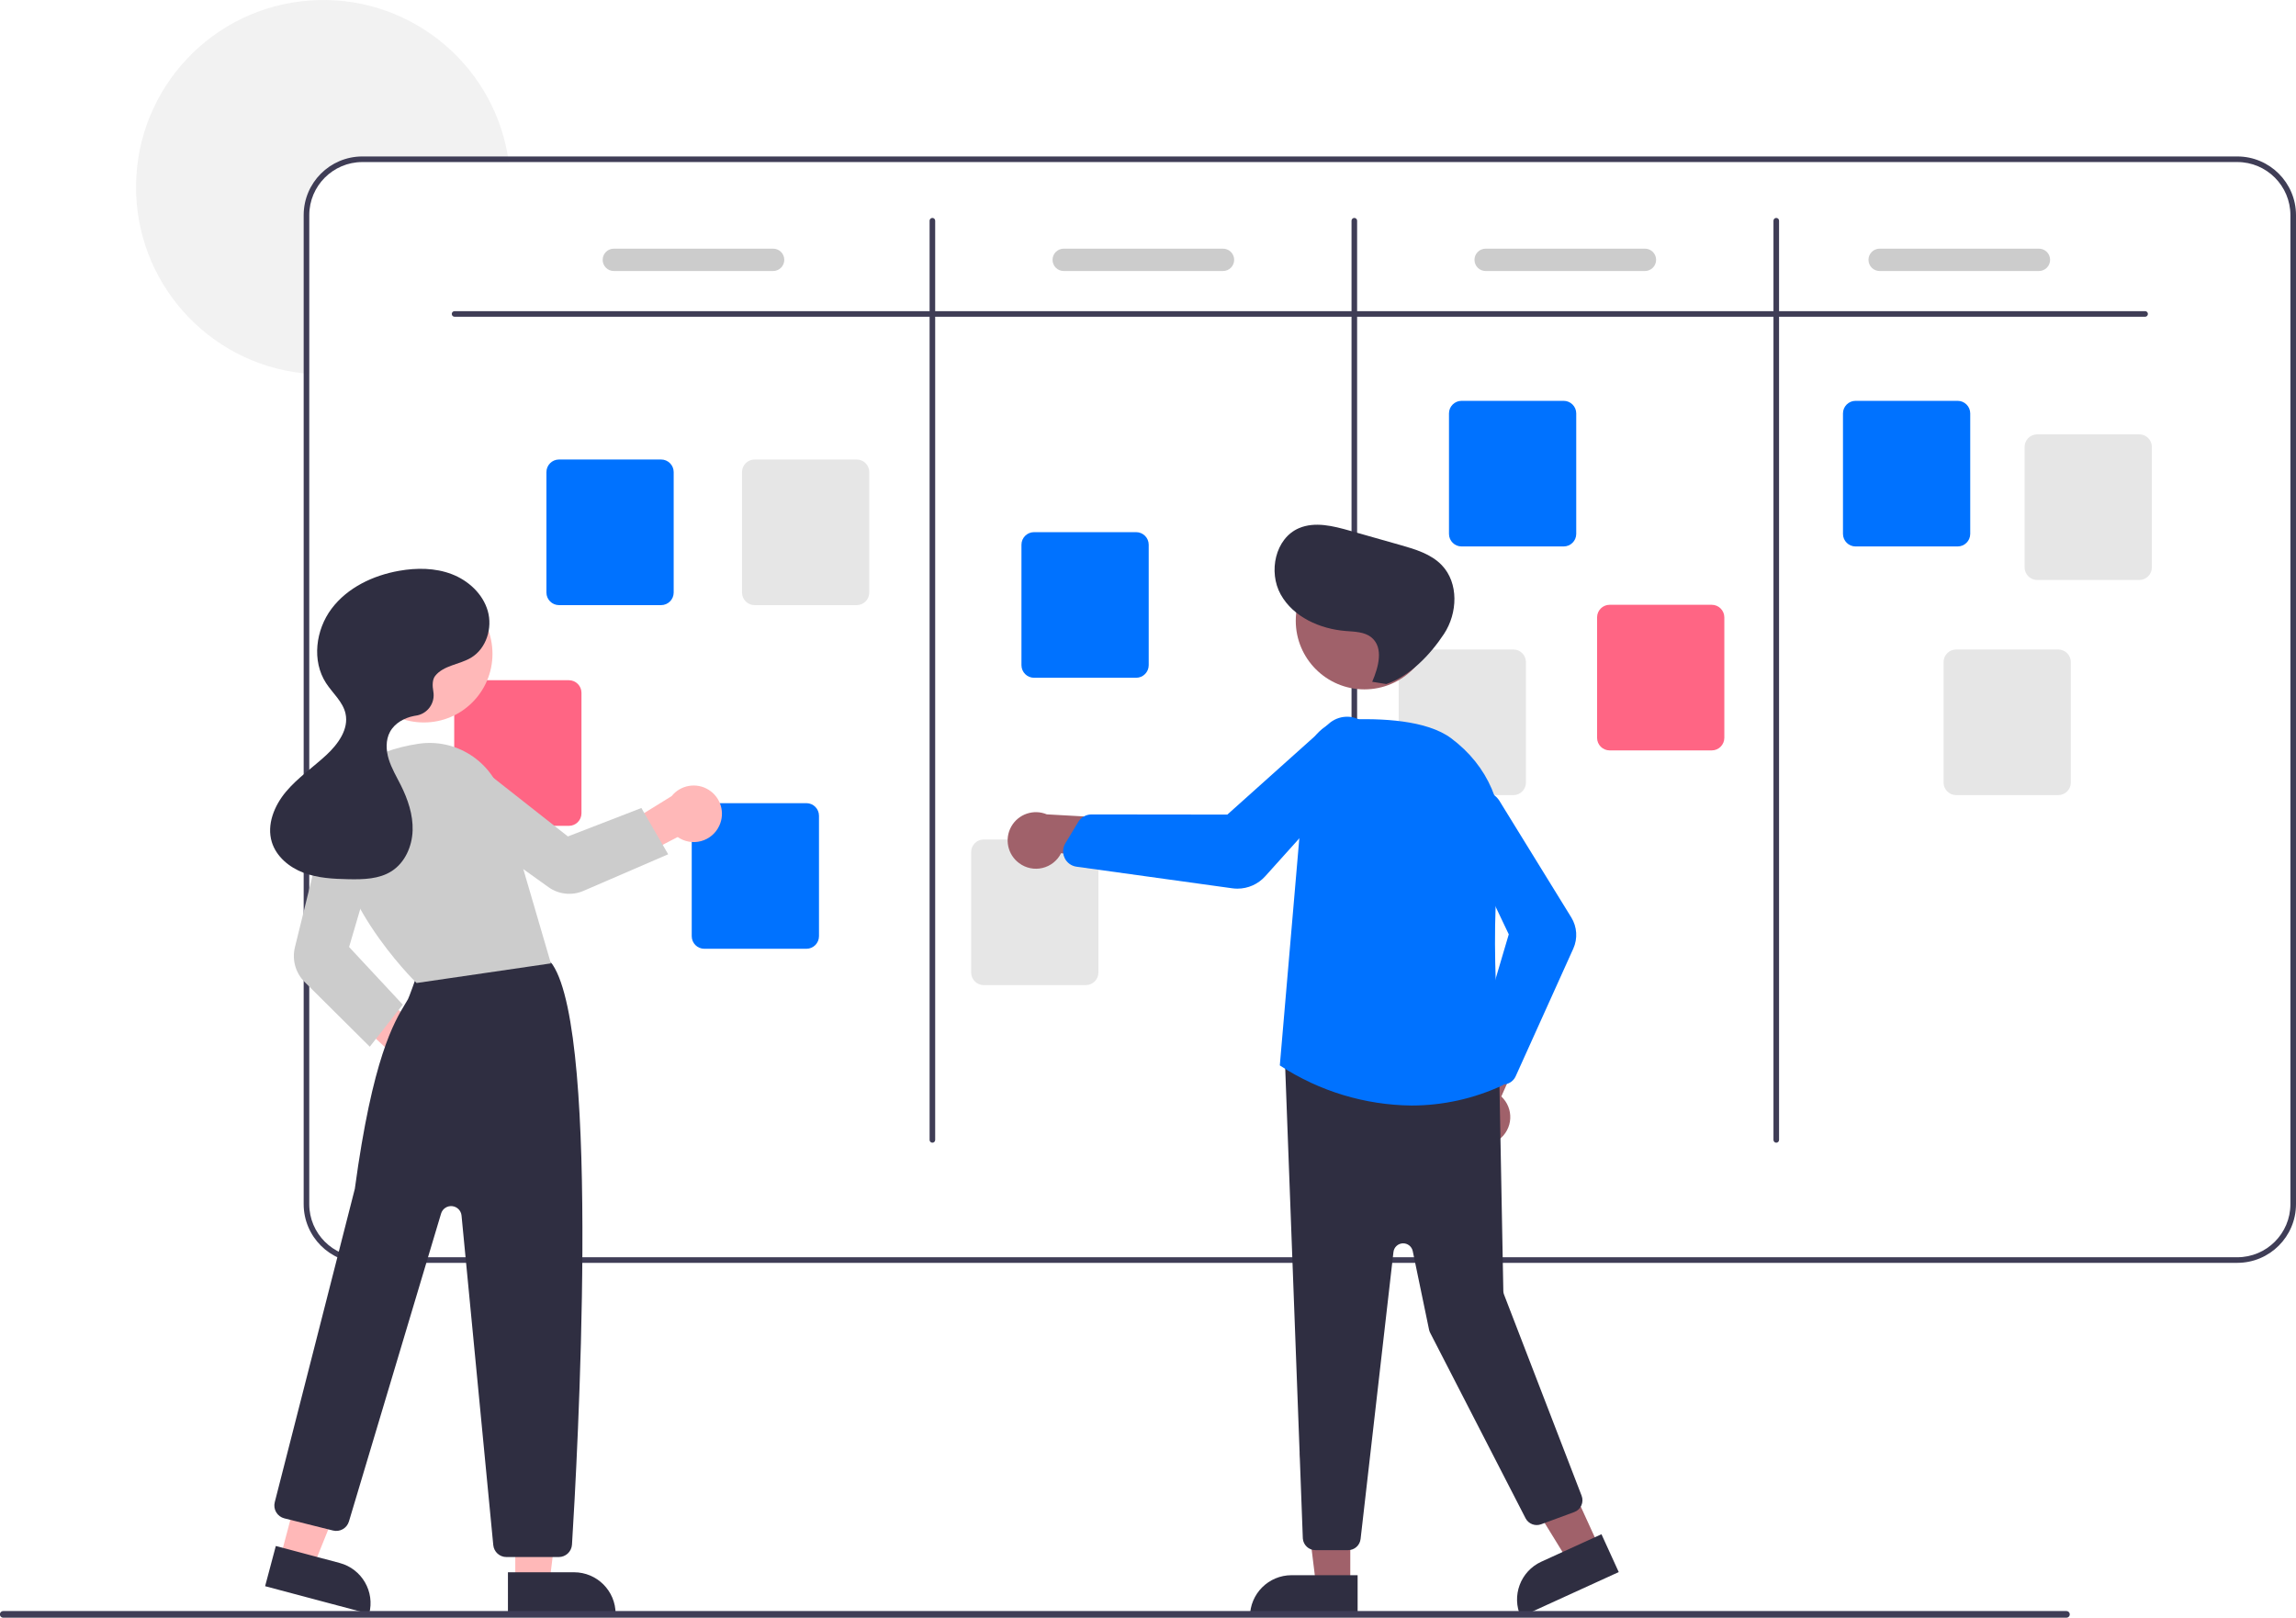
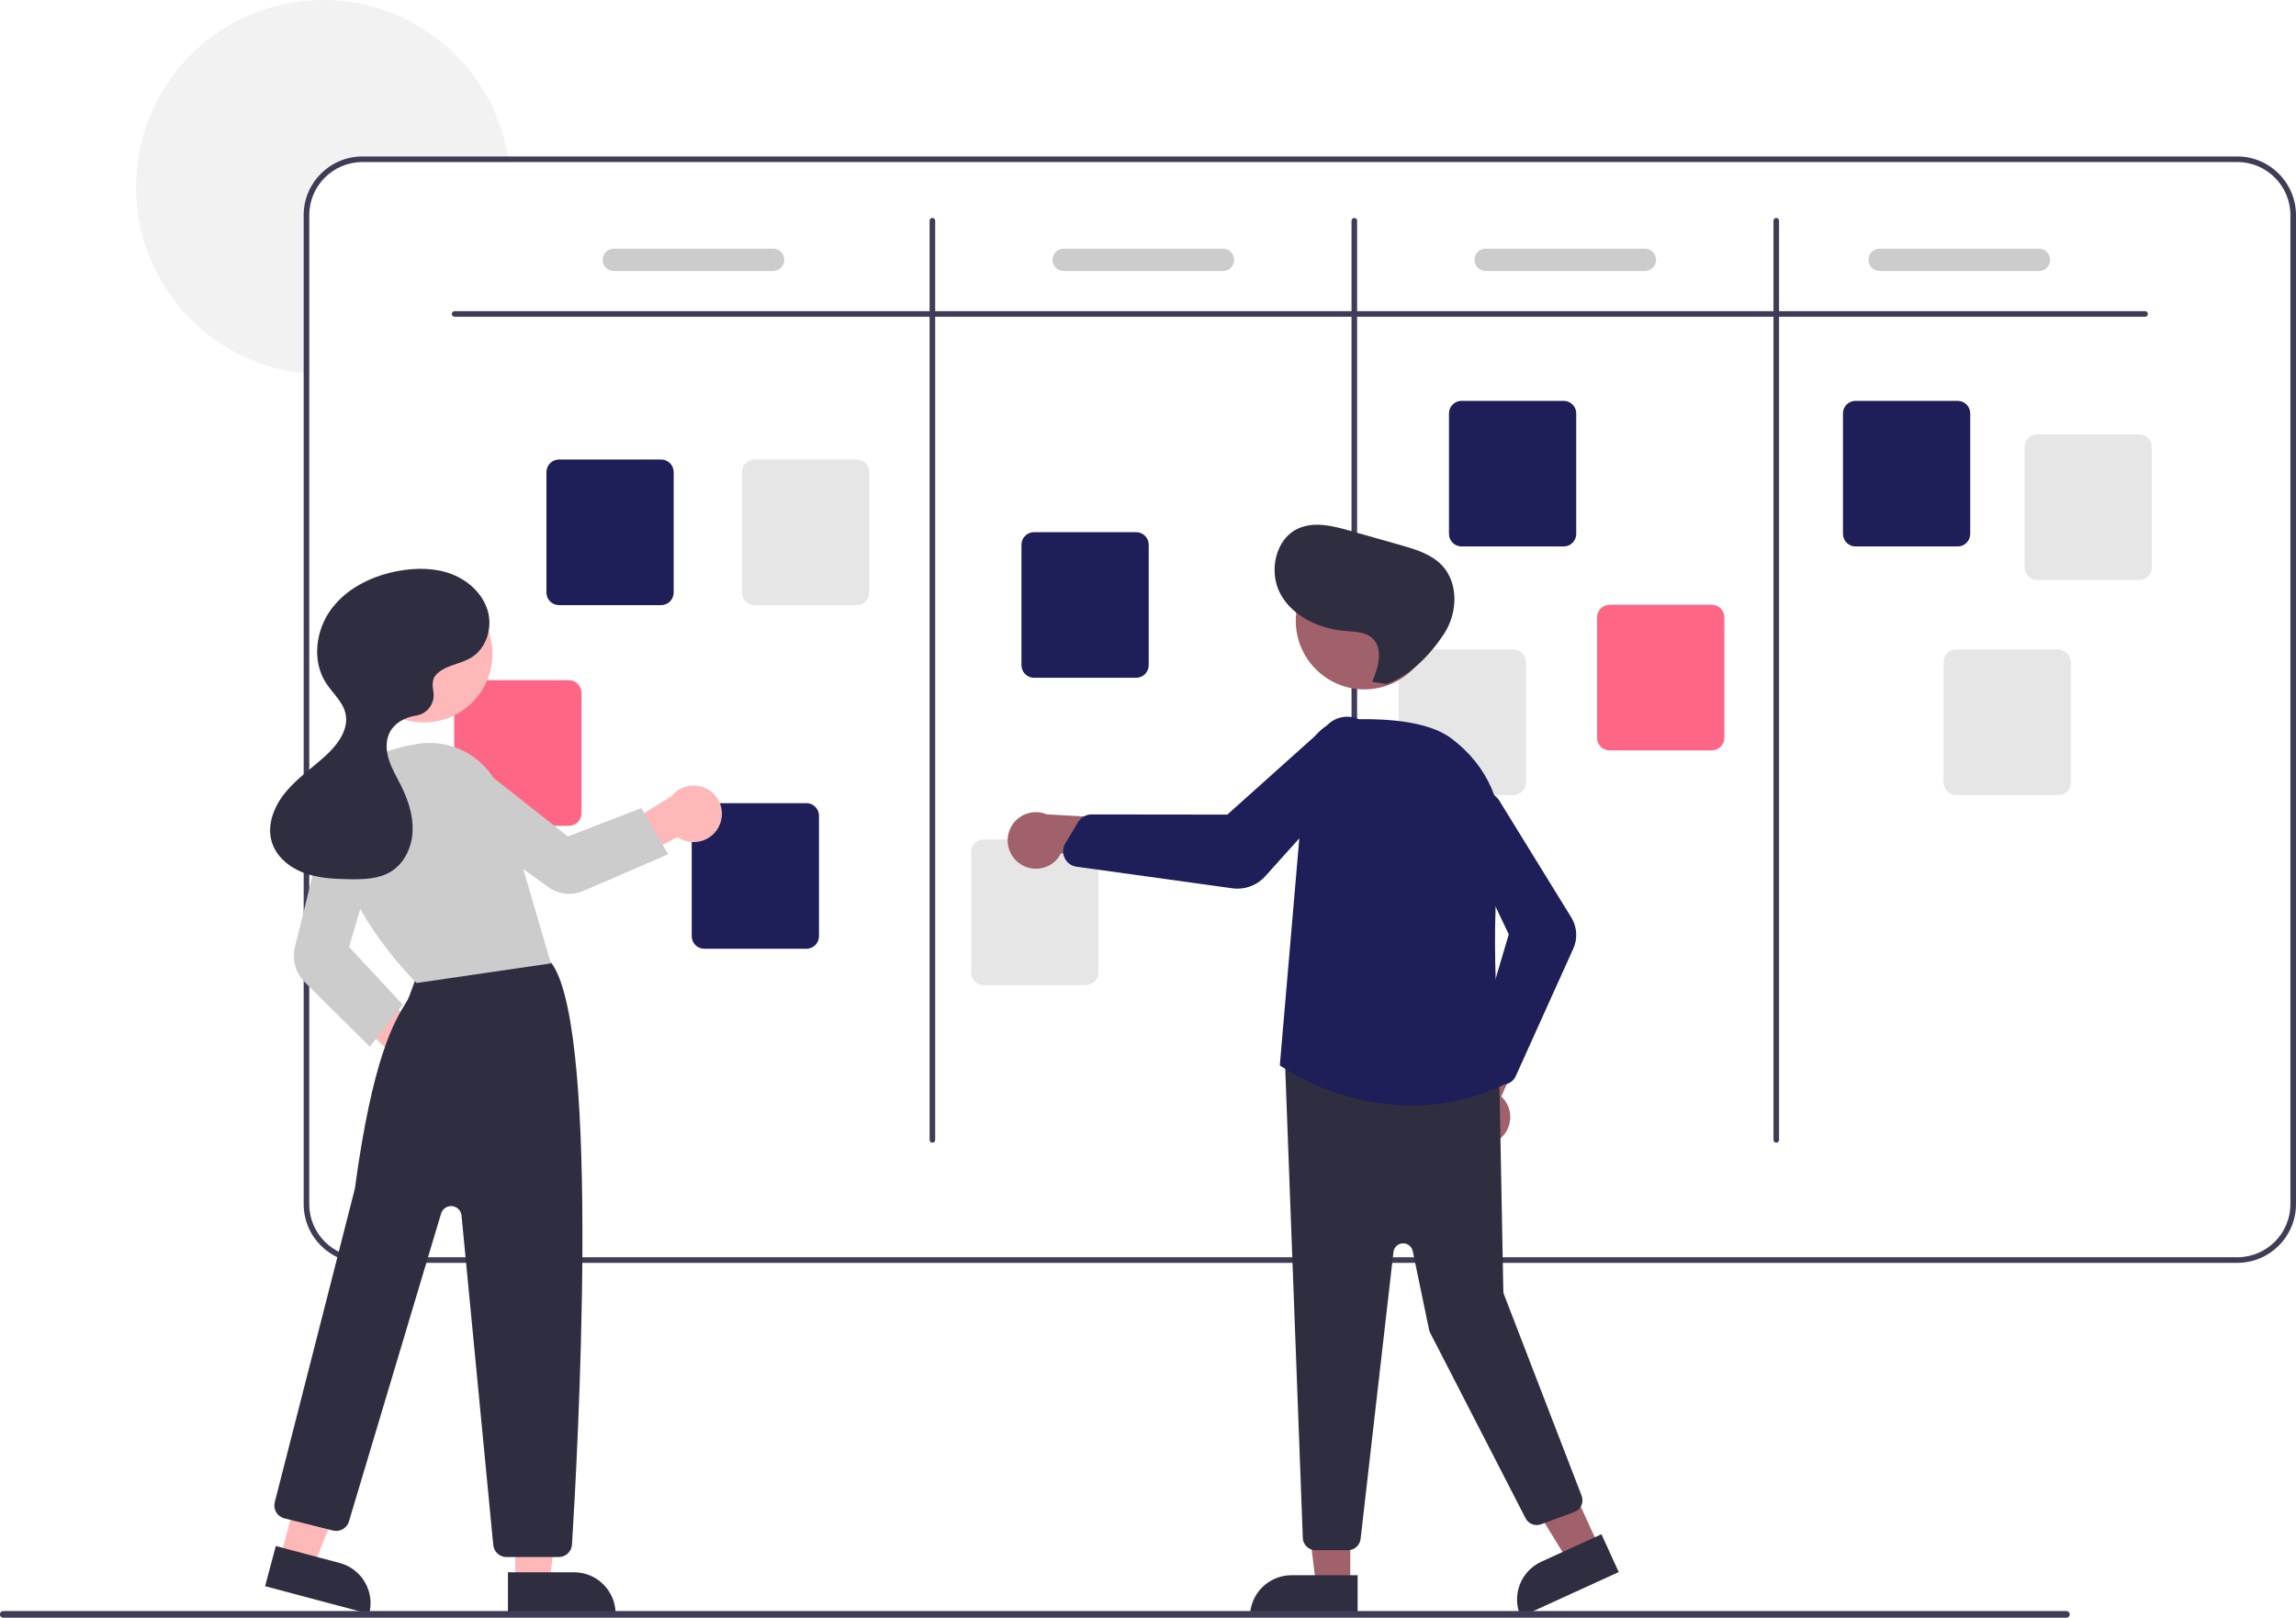
<svg xmlns="http://www.w3.org/2000/svg" id="afc98551-3d88-4acb-87ed-36f06011ac7a" data-name="Layer 1" width="821.676" height="579.01" viewBox="0 0 821.676 579.01">
  <path d="M371.238,218.495h-52.4a19.017,19.017,0,0,0-19,19v56.81c-.67-.04-1.34-.1-2-.18a66.999,66.999,0,1,1,73.1-77.63C371.048,217.155,371.148,217.825,371.238,218.495Z" transform="translate(-189.1619 -160.4952)" fill="#f2f2f2" />
  <path d="M989.838,216.495h-671a21.023,21.023,0,0,0-21,21v354a21.023,21.023,0,0,0,21,21h671a21.023,21.023,0,0,0,21-21v-354A21.023,21.023,0,0,0,989.838,216.495Zm19,375a19.017,19.017,0,0,1-19,19h-671a19.017,19.017,0,0,1-19-19v-354a19.017,19.017,0,0,1,19-19h671a19.017,19.017,0,0,1,19,19Z" transform="translate(-189.1619 -160.4952)" fill="#3f3d56" />
  <path d="M956.838,273.865h-605a1,1,0,0,1,0-2h605a1,1,0,0,1,0,2Z" transform="translate(-189.1619 -160.4952)" fill="#3f3d56" />
  <path d="M522.838,569.495a1,1,0,0,1-1-1v-329a1,1,0,1,1,2,0v329A1,1,0,0,1,522.838,569.495Z" transform="translate(-189.1619 -160.4952)" fill="#3f3d56" />
  <path d="M673.838,569.495a1,1,0,0,1-1-1v-329a1,1,0,1,1,2,0v329A1,1,0,0,1,673.838,569.495Z" transform="translate(-189.1619 -160.4952)" fill="#3f3d56" />
  <path d="M824.838,569.495a1,1,0,0,1-1-1v-329a1,1,0,1,1,2,0v329A1,1,0,0,1,824.838,569.495Z" transform="translate(-189.1619 -160.4952)" fill="#3f3d56" />
-   <path d="M425.754,377.083h-36.54a4.505,4.505,0,0,1-4.5-4.5V329.463a4.505,4.505,0,0,1,4.5-4.5h36.54a4.505,4.505,0,0,1,4.5,4.5v43.12A4.505,4.505,0,0,1,425.754,377.083Z" transform="translate(-189.1619 -160.4952)" fill="#0072ff" />
-   <path d="M477.754,500.083h-36.54a4.505,4.505,0,0,1-4.5-4.5V452.463a4.505,4.505,0,0,1,4.5-4.5h36.54a4.505,4.505,0,0,1,4.5,4.5v43.12A4.505,4.505,0,0,1,477.754,500.083Z" transform="translate(-189.1619 -160.4952)" fill="#0072ff" />
-   <path d="M595.754,403.083h-36.54a4.505,4.505,0,0,1-4.5-4.5V355.463a4.505,4.505,0,0,1,4.5-4.5h36.54a4.505,4.505,0,0,1,4.5,4.5v43.12A4.505,4.505,0,0,1,595.754,403.083Z" transform="translate(-189.1619 -160.4952)" fill="#0072ff" />
-   <path d="M748.754,356.083h-36.54a4.505,4.505,0,0,1-4.5-4.5V308.463a4.505,4.505,0,0,1,4.5-4.5h36.54a4.505,4.505,0,0,1,4.5,4.5v43.12A4.505,4.505,0,0,1,748.754,356.083Z" transform="translate(-189.1619 -160.4952)" fill="#0072ff" />
-   <path d="M889.754,356.083h-36.54a4.505,4.505,0,0,1-4.5-4.5V308.463a4.505,4.505,0,0,1,4.5-4.5h36.54a4.505,4.505,0,0,1,4.5,4.5v43.12A4.505,4.505,0,0,1,889.754,356.083Z" transform="translate(-189.1619 -160.4952)" fill="#0072ff" />
+   <path d="M425.754,377.083h-36.54a4.505,4.505,0,0,1-4.5-4.5V329.463a4.505,4.505,0,0,1,4.5-4.5h36.54a4.505,4.505,0,0,1,4.5,4.5v43.12A4.505,4.505,0,0,1,425.754,377.083Z" transform="translate(-189.1619 -160.4952)" fill="#1e1e58" />
+   <path d="M477.754,500.083h-36.54a4.505,4.505,0,0,1-4.5-4.5V452.463a4.505,4.505,0,0,1,4.5-4.5h36.54a4.505,4.505,0,0,1,4.5,4.5v43.12A4.505,4.505,0,0,1,477.754,500.083Z" transform="translate(-189.1619 -160.4952)" fill="#1e1e58" />
+   <path d="M595.754,403.083h-36.54a4.505,4.505,0,0,1-4.5-4.5V355.463a4.505,4.505,0,0,1,4.5-4.5h36.54a4.505,4.505,0,0,1,4.5,4.5v43.12A4.505,4.505,0,0,1,595.754,403.083Z" transform="translate(-189.1619 -160.4952)" fill="#1e1e58" />
+   <path d="M748.754,356.083h-36.54a4.505,4.505,0,0,1-4.5-4.5V308.463a4.505,4.505,0,0,1,4.5-4.5h36.54a4.505,4.505,0,0,1,4.5,4.5v43.12A4.505,4.505,0,0,1,748.754,356.083Z" transform="translate(-189.1619 -160.4952)" fill="#1e1e58" />
+   <path d="M889.754,356.083h-36.54a4.505,4.505,0,0,1-4.5-4.5V308.463a4.505,4.505,0,0,1,4.5-4.5h36.54a4.505,4.505,0,0,1,4.5,4.5v43.12A4.505,4.505,0,0,1,889.754,356.083Z" transform="translate(-189.1619 -160.4952)" fill="#1e1e58" />
  <path d="M954.754,368.083h-36.54a4.505,4.505,0,0,1-4.5-4.5V320.463a4.505,4.505,0,0,1,4.5-4.5h36.54a4.505,4.505,0,0,1,4.5,4.5v43.12A4.505,4.505,0,0,1,954.754,368.083Z" transform="translate(-189.1619 -160.4952)" fill="#e6e6e6" />
  <path d="M925.754,445.083h-36.54a4.505,4.505,0,0,1-4.5-4.5V397.463a4.505,4.505,0,0,1,4.5-4.5h36.54a4.505,4.505,0,0,1,4.5,4.5v43.12A4.505,4.505,0,0,1,925.754,445.083Z" transform="translate(-189.1619 -160.4952)" fill="#e6e6e6" />
  <path d="M801.754,429.083h-36.54a4.505,4.505,0,0,1-4.5-4.5V381.463a4.505,4.505,0,0,1,4.5-4.5h36.54a4.505,4.505,0,0,1,4.5,4.5v43.12A4.505,4.505,0,0,1,801.754,429.083Z" transform="translate(-189.1619 -160.4952)" fill="#ff6584" />
  <path d="M730.754,445.083h-36.54a4.505,4.505,0,0,1-4.5-4.5V397.463a4.505,4.505,0,0,1,4.5-4.5h36.54a4.505,4.505,0,0,1,4.5,4.5v43.12A4.505,4.505,0,0,1,730.754,445.083Z" transform="translate(-189.1619 -160.4952)" fill="#e6e6e6" />
  <path d="M577.754,513.083h-36.54a4.505,4.505,0,0,1-4.5-4.5V465.463a4.505,4.505,0,0,1,4.5-4.5h36.54a4.505,4.505,0,0,1,4.5,4.5v43.12A4.505,4.505,0,0,1,577.754,513.083Z" transform="translate(-189.1619 -160.4952)" fill="#e6e6e6" />
  <path d="M392.754,456.083h-36.54a4.505,4.505,0,0,1-4.5-4.5V408.463a4.505,4.505,0,0,1,4.5-4.5h36.54a4.505,4.505,0,0,1,4.5,4.5v43.12A4.505,4.505,0,0,1,392.754,456.083Z" transform="translate(-189.1619 -160.4952)" fill="#ff6584" />
  <path d="M495.754,377.083h-36.54a4.505,4.505,0,0,1-4.5-4.5V329.463a4.505,4.505,0,0,1,4.5-4.5h36.54a4.505,4.505,0,0,1,4.5,4.5v43.12A4.505,4.505,0,0,1,495.754,377.083Z" transform="translate(-189.1619 -160.4952)" fill="#e6e6e6" />
  <path d="M465.838,257.495h-57a4,4,0,0,1,0-8h57a4,4,0,0,1,0,8Z" transform="translate(-189.1619 -160.4952)" fill="#ccc" />
  <path d="M626.838,257.495h-57a4,4,0,0,1,0-8h57a4,4,0,0,1,0,8Z" transform="translate(-189.1619 -160.4952)" fill="#ccc" />
  <path d="M777.838,257.495h-57a4,4,0,0,1,0-8h57a4,4,0,0,1,0,8Z" transform="translate(-189.1619 -160.4952)" fill="#ccc" />
  <path d="M918.838,257.495h-57a4,4,0,0,1,0-8h57a4,4,0,0,1,0,8Z" transform="translate(-189.1619 -160.4952)" fill="#ccc" />
  <path d="M338.171,550.387A10.056,10.056,0,0,1,329.471,537.656L303.838,513.795l13.553-3.438,25.206,20.444a10.11,10.11,0,0,1-4.426,19.586Z" transform="translate(-189.1619 -160.4952)" fill="#ffb8b8" />
  <polygon points="184.404 566.253 196.664 566.253 202.496 518.965 184.402 518.965 184.404 566.253" fill="#ffb8b8" />
  <path d="M370.939,723.245h38.531a0,0,0,0,1,0,0v14.887a0,0,0,0,1,0,0H385.826a14.887,14.887,0,0,1-14.887-14.887v0A0,0,0,0,1,370.939,723.245Z" transform="translate(591.28 1300.863) rotate(179.9974)" fill="#2f2e41" />
  <polygon points="100.345 557.401 112.193 560.555 129.994 516.359 112.509 511.705 100.345 557.401" fill="#ffb8b8" />
  <path d="M285.307,718.541h38.531a0,0,0,0,1,0,0v14.887a0,0,0,0,1,0,0H300.194a14.887,14.887,0,0,1-14.887-14.887v0A0,0,0,0,1,285.307,718.541Z" transform="matrix(-0.96635, -0.25722, 0.25722, -0.96635, 222.9961, 1345.388)" fill="#2f2e41" />
  <path d="M389.123,717.795H370.416a4.73,4.73,0,0,1-4.726-4.293L354.333,595.57a3.748,3.748,0,0,0-7.321-.715L314.039,705.055a4.742,4.742,0,0,1-5.7,3.246l-17.403-4.352a4.747,4.747,0,0,1-3.447-5.787c.284-1.11,28.411-111.028,28.656-112.158,6.373-46.968,13.997-59.554,18.093-66.314.339-.56.651-1.074.931-1.561.351-.608,2.512-6.645,3.884-10.564a4.79,4.79,0,0,1,2.435-2.978c17.211-8.802,37.347-2.709,43.109-.632a4.682,4.682,0,0,1,2.338,1.815c17.285,26.071,8.802,177.491,6.926,207.581A4.751,4.751,0,0,1,389.123,717.795Z" transform="translate(-189.1619 -160.4952)" fill="#2f2e41" />
  <circle cx="151.684" cy="234.024" r="24.561" fill="#ffb8b8" />
  <path d="M338.244,512.333l-.177-.171c-.331-.32-33.056-32.38-28.821-62.024,1.811-12.68,12.07-20.781,29.668-23.431a27.135,27.135,0,0,1,30,19.121l17.4,59.484Z" transform="translate(-189.1619 -160.4952)" fill="#ccc" />
  <path d="M321.495,535.136l-23.318-23.171a13.137,13.137,0,0,1-3.48-12.392l11.289-45.919A10.354,10.354,0,0,1,319.165,446.254a10.411,10.411,0,0,1,6.809,12.794L314.09,499.444l19.218,20.637Z" transform="translate(-189.1619 -160.4952)" fill="#ccc" />
  <path d="M446.566,456.058a10.056,10.056,0,0,1-14.884,4.029L400.553,476.221l1.376-13.706,27.597-17.079a10.11,10.11,0,0,1,17.04,10.621Z" transform="translate(-189.1619 -160.4952)" fill="#ffb8b8" />
  <path d="M428.283,466.26l-30.346,13.114a12.809,12.809,0,0,1-12.477-1.338l-38.589-27.649A10.355,10.355,0,0,1,344.897,435.4a10.41,10.41,0,0,1,14.409-1.568l33.088,26.042,26.3-10.175Z" transform="translate(-189.1619 -160.4952)" fill="#ccc" />
  <path d="M344.918,402.39c3.03-3.796,8.691-4.001,12.853-6.505,5.452-3.28,7.706-10.611,5.949-16.726s-6.938-10.881-12.878-13.16-12.549-2.307-18.816-1.206c-9.33,1.64-18.516,5.995-24.207,13.569s-7.139,18.666-1.981,26.612c2.37,3.652,6.029,6.667,6.975,10.917,1.242,5.58-2.671,10.961-6.864,14.846-4.777,4.426-10.257,8.133-14.442,13.123s-6.976,11.806-5.066,18.032c1.6,5.216,6.256,9.059,11.361,10.984s10.666,2.203,16.121,2.309c5.297.104,10.924-.025,15.386-2.881,4.777-3.058,7.328-8.858,7.516-14.527s-1.706-11.223-4.245-16.294c-1.513-3.023-3.273-5.953-4.278-9.18s-1.18-6.89.431-9.863c1.693-3.125,5.117-5.009,8.604-5.694.181-.036.373-.067.573-.096a7.398,7.398,0,0,0,6.333-8.628C343.847,405.808,343.881,403.689,344.918,402.39Z" transform="translate(-189.1619 -160.4952)" fill="#2f2e41" />
  <polygon points="483.229 567.3 470.969 567.3 465.137 520.012 483.231 520.013 483.229 567.3" fill="#a0616a" />
  <path d="M462.212,563.797h23.644a0,0,0,0,1,0,0v14.887a0,0,0,0,1,0,0H447.325a0,0,0,0,1,0,0v0A14.887,14.887,0,0,1,462.212,563.797Z" fill="#2f2e41" />
  <polygon points="572.184 553.413 561.033 558.506 536.079 517.917 552.538 510.399 572.184 553.413" fill="#a0616a" />
  <path d="M743.47,716.962h23.644a0,0,0,0,1,0,0v14.887a0,0,0,0,1,0,0H728.583a0,0,0,0,1,0,0v0A14.887,14.887,0,0,1,743.47,716.962Z" transform="translate(-422.5278 215.6884) rotate(-24.54855)" fill="#2f2e41" />
  <path d="M725.643,568.352a10.056,10.056,0,0,0,.801-15.399l14.412-32.7-18.309,3.103-10.879,30.577a10.11,10.11,0,0,0,13.975,14.419Z" transform="translate(-189.1619 -160.4952)" fill="#a0616a" />
  <path d="M671.609,715.327H659.897a4.517,4.517,0,0,1-4.488-4.174l-6.387-170.559a4.5,4.5,0,0,1,4.925-4.805l67.735,7.193a4.501,4.501,0,0,1,4.062,4.394l1.419,75.235a3.492,3.492,0,0,0,.234,1.193l27.785,72.053a4.499,4.499,0,0,1-2.643,5.841l-11.868,4.373a4.501,4.501,0,0,1-5.557-2.164l-34.133-66.369a4.475,4.475,0,0,1-.404-1.143l-5.831-28.094a3.5,3.5,0,0,0-6.904.312L676.08,711.338A4.499,4.499,0,0,1,671.609,715.327Z" transform="translate(-189.1619 -160.4952)" fill="#2f2e41" />
  <circle cx="488.279" cy="222.178" r="24.561" fill="#a0616a" />
-   <path d="M694.285,556.19a87.664,87.664,0,0,1-46.873-14.198l-.239-.165.025-.29,9.395-109.416a15.421,15.421,0,0,1,14.599-14.062c12.176-.56,28.531.146,37.286,6.667,13.231,9.854,19.608,24.694,17.496,40.712-4.38,33.219.582,78.029,1.162,83.029l.042.36-.33.151A77.266,77.266,0,0,1,694.285,556.19Z" transform="translate(-189.1619 -160.4952)" fill="#0072ff" />
-   <path d="M727.022,548.653a5.007,5.007,0,0,1-3.681-1.622l-5.373-5.861a5.026,5.026,0,0,1-1.109-4.795l12.251-41.464-18.64-39.144a8.832,8.832,0,0,1-.604-5.879,8.809,8.809,0,0,1,16.313-2.084l25.295,41.042a11.951,11.951,0,0,1,.72,11.198l-20.61,45.665a4.988,4.988,0,0,1-3.766,2.88A5.054,5.054,0,0,1,727.022,548.653Z" transform="translate(-189.1619 -160.4952)" fill="#0072ff" />
+   <path d="M694.285,556.19a87.664,87.664,0,0,1-46.873-14.198l-.239-.165.025-.29,9.395-109.416a15.421,15.421,0,0,1,14.599-14.062c12.176-.56,28.531.146,37.286,6.667,13.231,9.854,19.608,24.694,17.496,40.712-4.38,33.219.582,78.029,1.162,83.029l.042.36-.33.151A77.266,77.266,0,0,1,694.285,556.19Z" transform="translate(-189.1619 -160.4952)" fill="#1e1e58" />
+   <path d="M727.022,548.653a5.007,5.007,0,0,1-3.681-1.622l-5.373-5.861a5.026,5.026,0,0,1-1.109-4.795l12.251-41.464-18.64-39.144a8.832,8.832,0,0,1-.604-5.879,8.809,8.809,0,0,1,16.313-2.084l25.295,41.042a11.951,11.951,0,0,1,.72,11.198l-20.61,45.665a4.988,4.988,0,0,1-3.766,2.88A5.054,5.054,0,0,1,727.022,548.653Z" transform="translate(-189.1619 -160.4952)" fill="#1e1e58" />
  <path d="M553.9,469.448a10.056,10.056,0,0,0,14.999-3.578l35.438,4.596L596.192,453.778l-32.404-1.806a10.11,10.11,0,0,0-9.888,17.476Z" transform="translate(-189.1619 -160.4952)" fill="#a0616a" />
-   <path d="M632.011,478.562a13.425,13.425,0,0,1-1.845-.127l-55.751-7.732a5.541,5.541,0,0,1-4.251-3.111,5.657,5.657,0,0,1-.318-.829h-0a5.564,5.564,0,0,1,.575-4.432l4.614-7.649a5.584,5.584,0,0,1,4.756-2.686h.008l48.596.056,36.294-32.517a9.868,9.868,0,0,1,6.107-2.5,9.835,9.835,0,0,1,7.373,16.815L641.953,474.128A13.364,13.364,0,0,1,632.011,478.562Z" transform="translate(-189.1619 -160.4952)" fill="#0072ff" />
+   <path d="M632.011,478.562a13.425,13.425,0,0,1-1.845-.127l-55.751-7.732a5.541,5.541,0,0,1-4.251-3.111,5.657,5.657,0,0,1-.318-.829h-0a5.564,5.564,0,0,1,.575-4.432l4.614-7.649a5.584,5.584,0,0,1,4.756-2.686h.008l48.596.056,36.294-32.517a9.868,9.868,0,0,1,6.107-2.5,9.835,9.835,0,0,1,7.373,16.815L641.953,474.128A13.364,13.364,0,0,1,632.011,478.562Z" transform="translate(-189.1619 -160.4952)" fill="#1e1e58" />
  <path d="M680.234,404.523c2.244-5.195,4.144-12.113-.161-15.785-2.497-2.13-6.094-2.135-9.365-2.4-9.217-.747-18.706-4.988-23.211-13.064s-1.989-20.084,6.51-23.728c5.729-2.456,12.297-.783,18.294.918l18.006,5.106c5.35,1.517,10.967,3.19,14.819,7.201,6.143,6.397,5.684,17.212.805,24.618s-12.226,15.131-20.638,17.943Z" transform="translate(-189.1619 -160.4952)" fill="#2f2e41" />
  <path d="M928.647,739.505h-738.294a1.191,1.191,0,1,1,0-2.381h738.294a1.191,1.191,0,1,1,0,2.381Z" transform="translate(-189.1619 -160.4952)" fill="#3f3d56" />
</svg>
